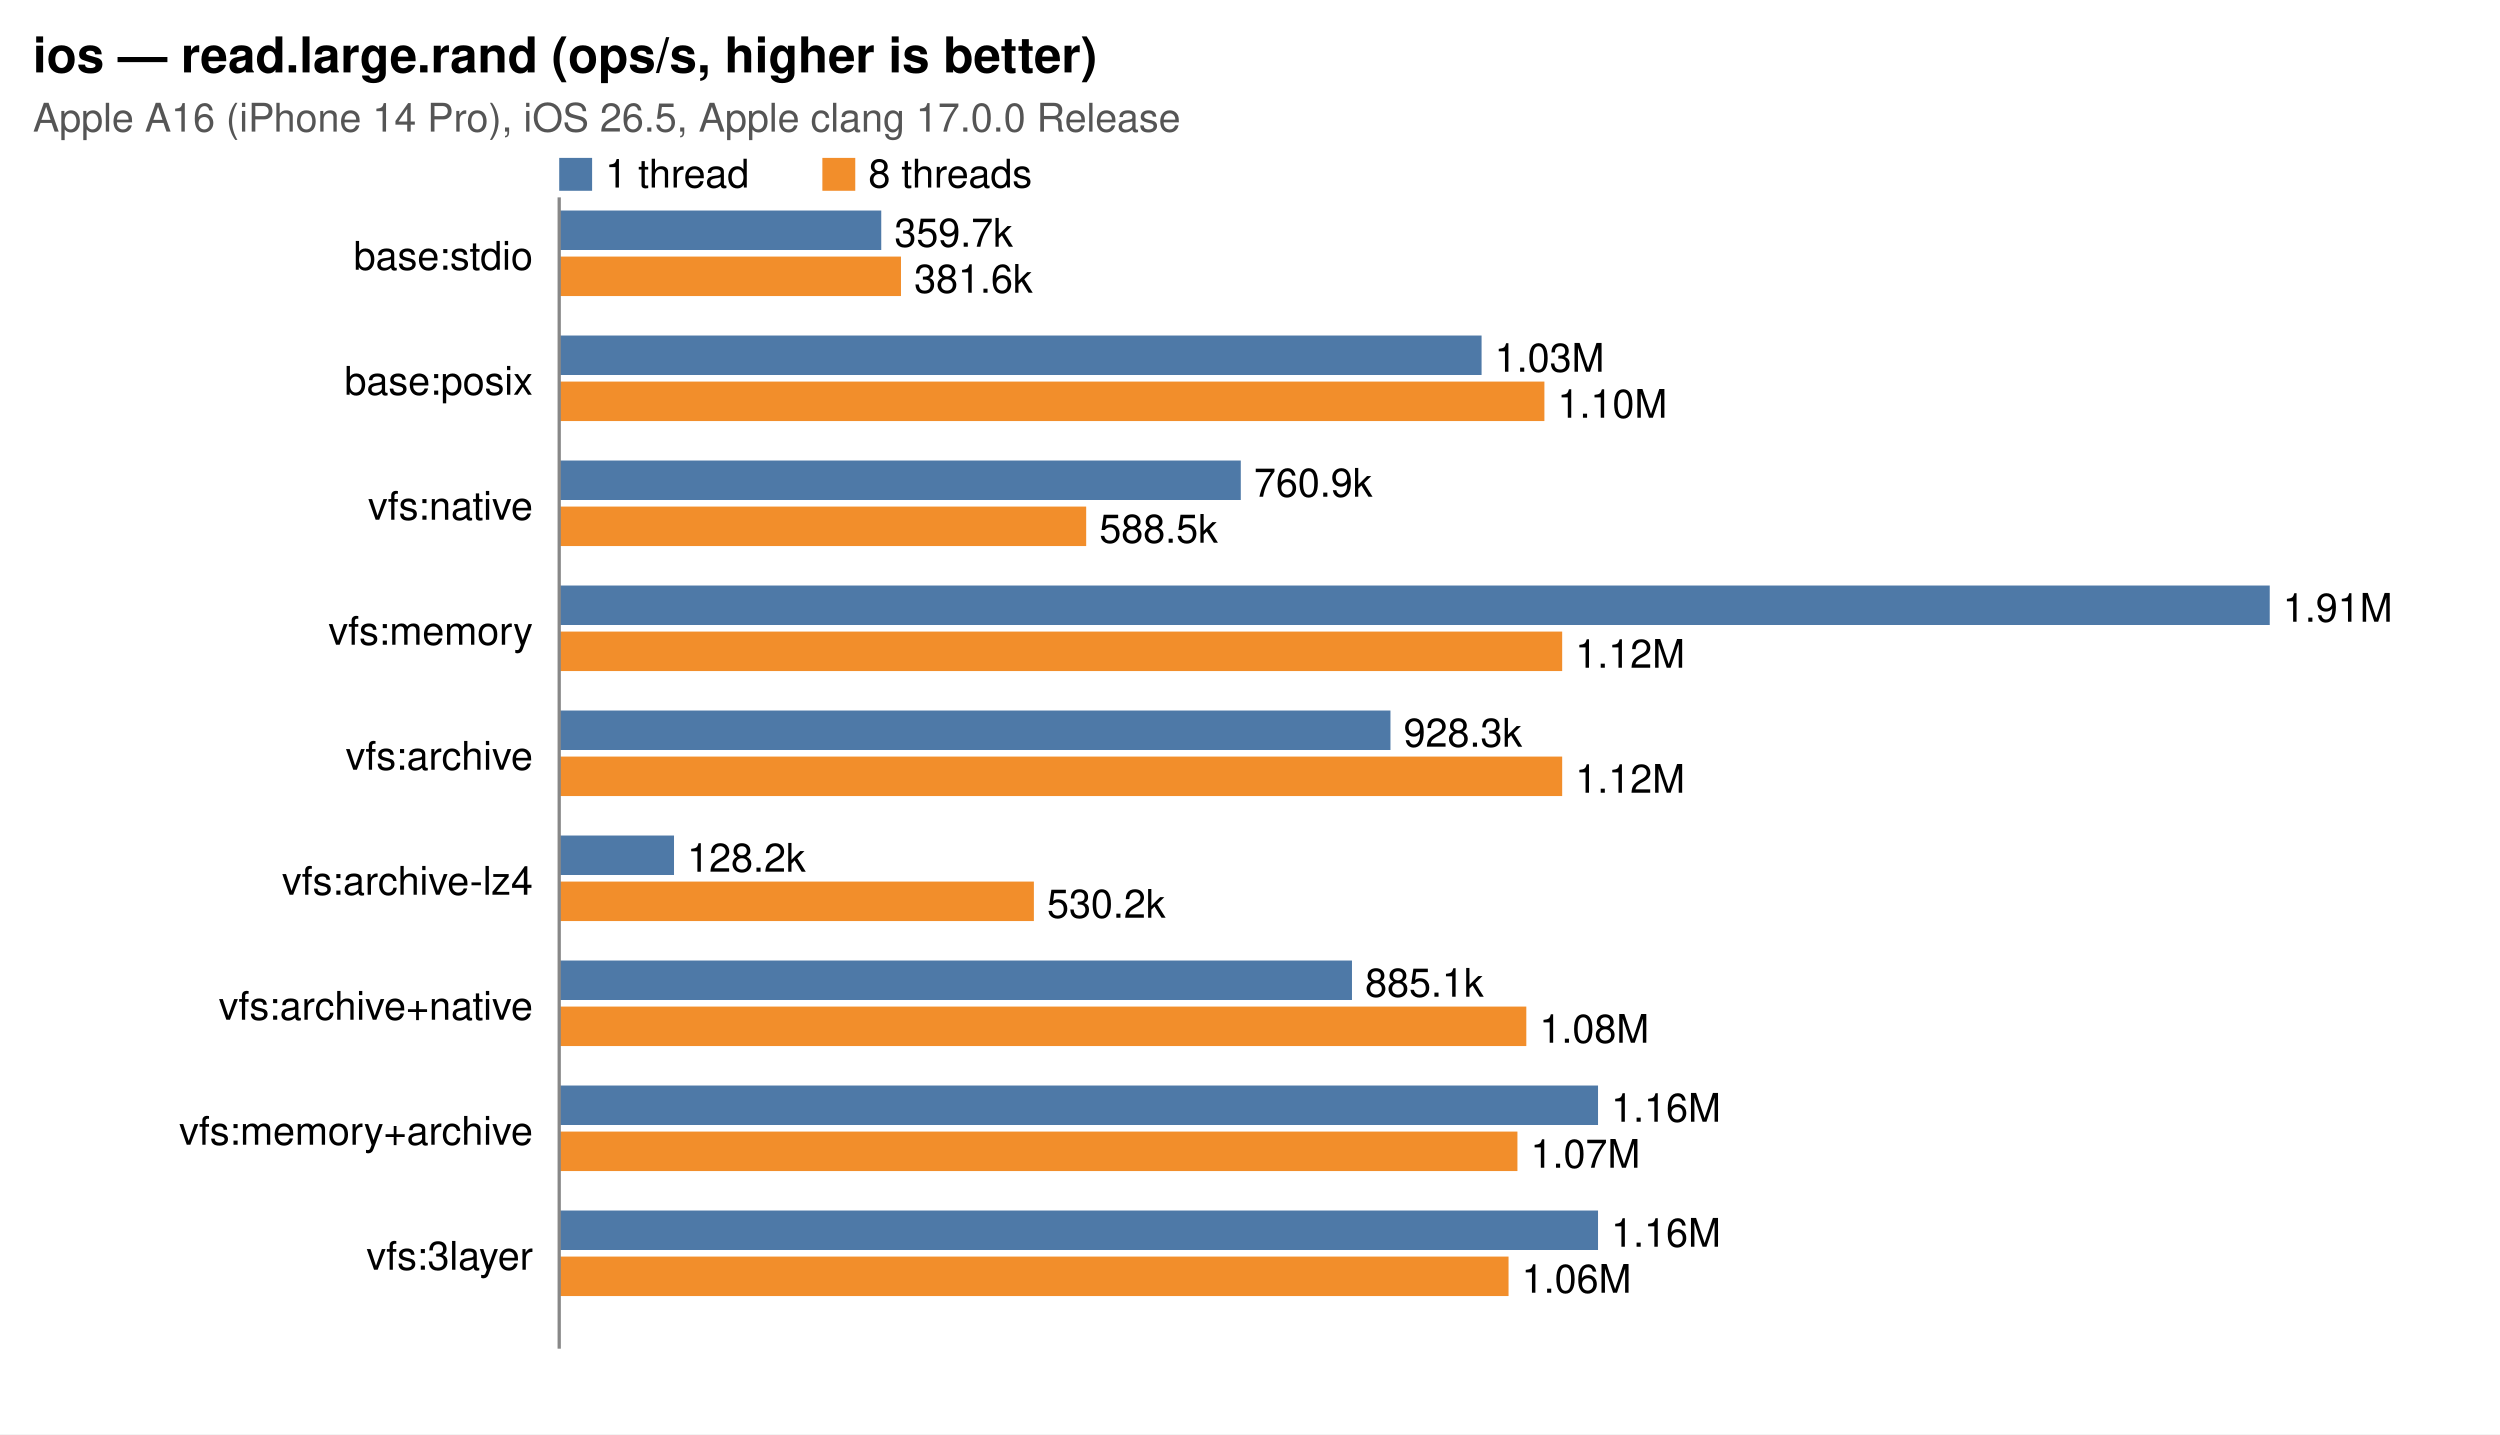
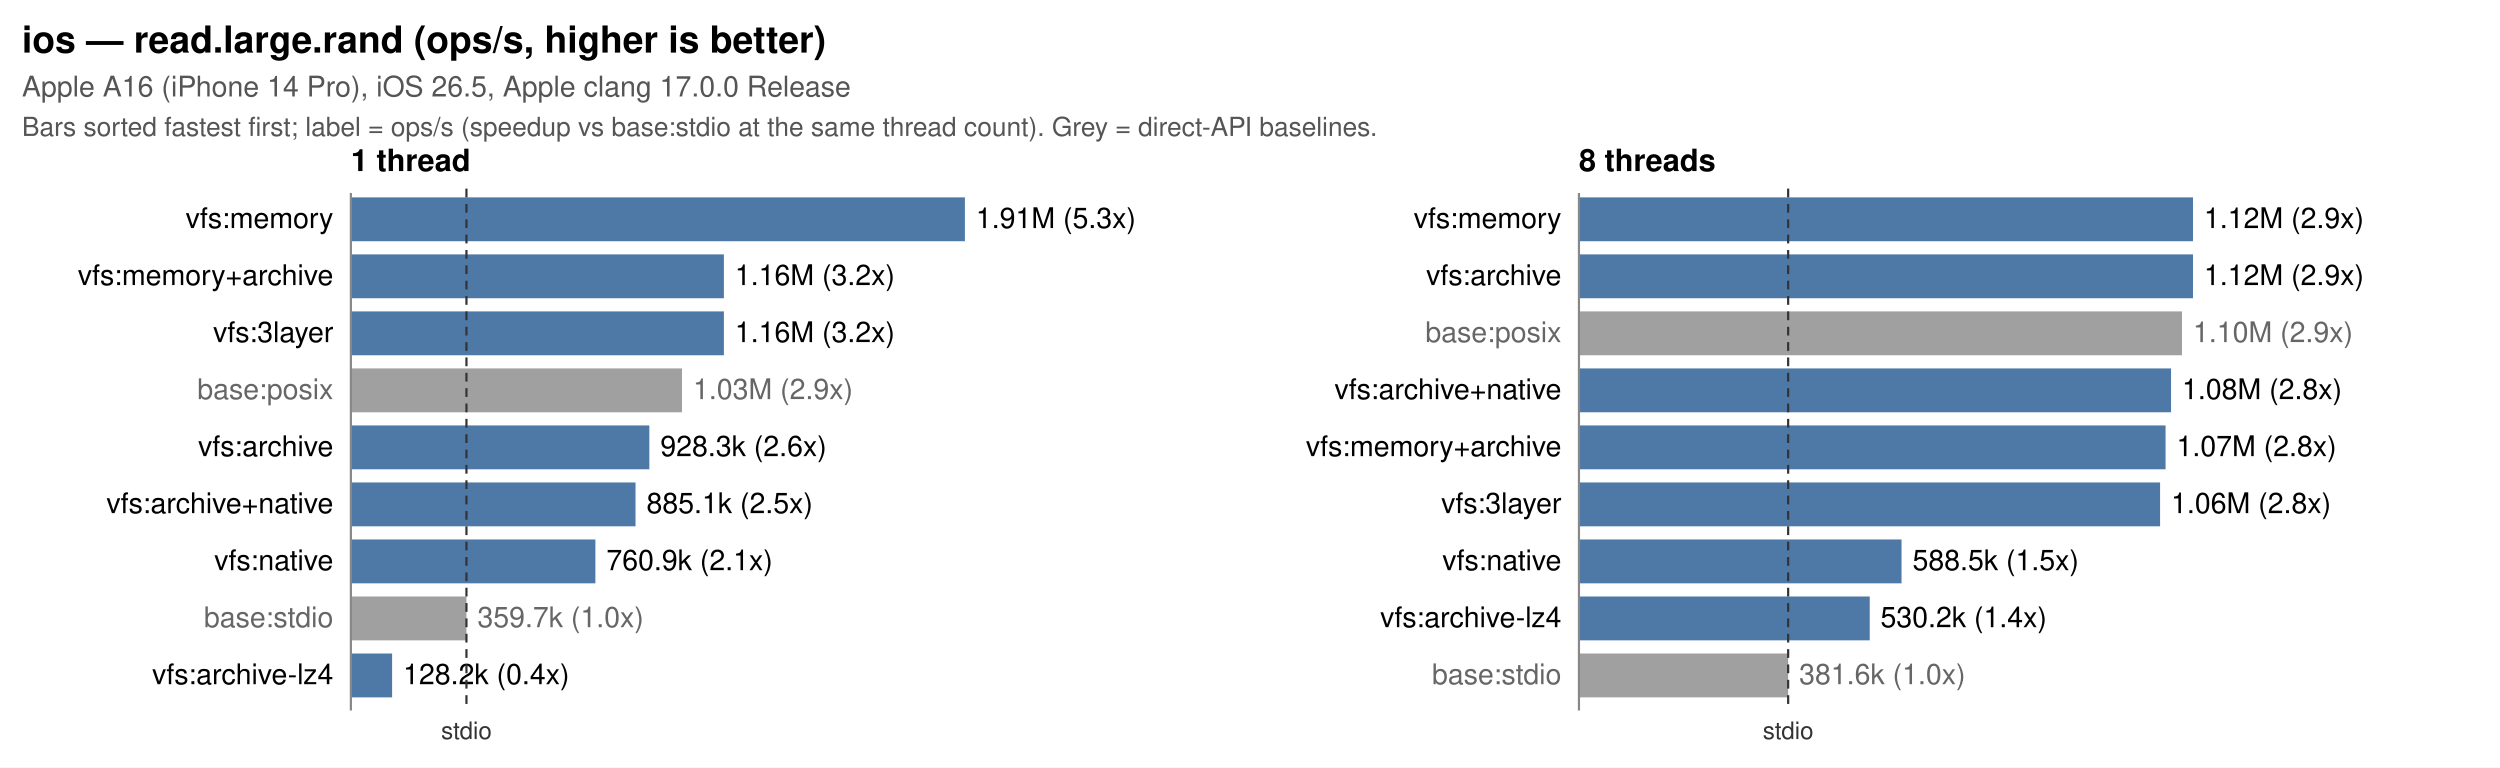
- <svg xmlns="http://www.w3.org/2000/svg" width="760" height="436" font-family="Segoe UI,Helvetica,Arial,sans-serif" font-size="12">
+ <svg xmlns="http://www.w3.org/2000/svg" width="1140" height="350" font-family="Segoe UI,Helvetica,Arial,sans-serif" font-size="13">
  <rect width="100%" height="100%" fill="white" />
-   <text x="10" y="22" font-size="15" font-weight="bold">ios — read.large.rand (ops/s, higher is better)</text>
-   <text x="10" y="40" fill="#555">Apple A16 (iPhone 14 Pro), iOS 26.5, Apple clang 17.0.0 Release</text>
-   <rect x="170" y="48" width="10" height="10" fill="#4e79a7" />
-   <text x="184" y="57">1 thread</text>
-   <rect x="250" y="48" width="10" height="10" fill="#f28e2b" />
-   <text x="264" y="57">8 threads</text>
-   <text x="162" y="82" text-anchor="end">base:stdio</text>
-   <rect x="170" y="64" width="97.9" height="12" fill="#4e79a7" />
-   <text x="271.9" y="75">359.7k</text>
-   <rect x="170" y="78" width="103.9" height="12" fill="#f28e2b" />
-   <text x="277.9" y="89">381.6k</text>
-   <text x="162" y="120" text-anchor="end">base:posix</text>
-   <rect x="170" y="102" width="280.4" height="12" fill="#4e79a7" />
-   <text x="454.4" y="113">1.03M</text>
-   <rect x="170" y="116" width="299.5" height="12" fill="#f28e2b" />
-   <text x="473.5" y="127">1.10M</text>
-   <text x="162" y="158" text-anchor="end">vfs:native</text>
-   <rect x="170" y="140" width="207.2" height="12" fill="#4e79a7" />
-   <text x="381.2" y="151">760.9k</text>
-   <rect x="170" y="154" width="160.2" height="12" fill="#f28e2b" />
-   <text x="334.2" y="165">588.5k</text>
-   <text x="162" y="196" text-anchor="end">vfs:memory</text>
-   <rect x="170" y="178" width="520.0" height="12" fill="#4e79a7" />
-   <text x="694.0" y="189">1.91M</text>
-   <rect x="170" y="192" width="304.9" height="12" fill="#f28e2b" />
-   <text x="478.9" y="203">1.12M</text>
-   <text x="162" y="234" text-anchor="end">vfs:archive</text>
-   <rect x="170" y="216" width="252.7" height="12" fill="#4e79a7" />
-   <text x="426.7" y="227">928.3k</text>
-   <rect x="170" y="230" width="304.9" height="12" fill="#f28e2b" />
-   <text x="478.9" y="241">1.12M</text>
-   <text x="162" y="272" text-anchor="end">vfs:archive-lz4</text>
-   <rect x="170" y="254" width="34.9" height="12" fill="#4e79a7" />
-   <text x="208.9" y="265">128.2k</text>
-   <rect x="170" y="268" width="144.3" height="12" fill="#f28e2b" />
-   <text x="318.3" y="279">530.2k</text>
-   <text x="162" y="310" text-anchor="end">vfs:archive+native</text>
-   <rect x="170" y="292" width="241.0" height="12" fill="#4e79a7" />
-   <text x="415.0" y="303">885.1k</text>
-   <rect x="170" y="306" width="294.0" height="12" fill="#f28e2b" />
-   <text x="468.0" y="317">1.08M</text>
-   <text x="162" y="348" text-anchor="end">vfs:memory+archive</text>
-   <rect x="170" y="330" width="315.8" height="12" fill="#4e79a7" />
-   <text x="489.8" y="341">1.16M</text>
-   <rect x="170" y="344" width="291.3" height="12" fill="#f28e2b" />
-   <text x="465.3" y="355">1.07M</text>
-   <text x="162" y="386" text-anchor="end">vfs:3layer</text>
-   <rect x="170" y="368" width="315.8" height="12" fill="#4e79a7" />
-   <text x="489.8" y="379">1.16M</text>
-   <rect x="170" y="382" width="288.6" height="12" fill="#f28e2b" />
-   <text x="462.6" y="393">1.06M</text>
-   <line x1="170" y1="60" x2="170" y2="410" stroke="#888" />
+   <text x="10" y="24" font-size="17" font-weight="bold">ios — read.large.rand (ops/s, higher is better)</text>
+   <text x="10" y="44" fill="#555">Apple A16 (iPhone 14 Pro), iOS 26.5, Apple clang 17.0.0 Release</text>
+   <text x="10" y="62" font-size="12" fill="#555">Bars sorted fastest first; label = ops/s (speedup vs base:stdio at the same thread count). Grey = direct-API baselines.</text>
+   <text x="160" y="78" font-size="14" font-weight="bold">1 thread</text>
+   <text x="152" y="104" text-anchor="end">vfs:memory</text>
+   <rect x="160" y="90" width="280.0" height="20" fill="#4e79a7" />
+   <text x="445.0" y="104">1.91M  (5.3x)</text>
+   <text x="152" y="130" text-anchor="end">vfs:memory+archive</text>
+   <rect x="160" y="116" width="170.1" height="20" fill="#4e79a7" />
+   <text x="335.1" y="130">1.16M  (3.2x)</text>
+   <text x="152" y="156" text-anchor="end">vfs:3layer</text>
+   <rect x="160" y="142" width="170.1" height="20" fill="#4e79a7" />
+   <text x="335.1" y="156">1.16M  (3.2x)</text>
+   <text x="152" y="182" text-anchor="end" fill="#666">base:posix</text>
+   <rect x="160" y="168" width="151.0" height="20" fill="#a0a0a0" />
+   <text x="316.0" y="182" fill="#666">1.03M  (2.9x)</text>
+   <text x="152" y="208" text-anchor="end">vfs:archive</text>
+   <rect x="160" y="194" width="136.1" height="20" fill="#4e79a7" />
+   <text x="301.1" y="208">928.3k  (2.6x)</text>
+   <text x="152" y="234" text-anchor="end">vfs:archive+native</text>
+   <rect x="160" y="220" width="129.8" height="20" fill="#4e79a7" />
+   <text x="294.8" y="234">885.1k  (2.5x)</text>
+   <text x="152" y="260" text-anchor="end">vfs:native</text>
+   <rect x="160" y="246" width="111.5" height="20" fill="#4e79a7" />
+   <text x="276.5" y="260">760.9k  (2.1x)</text>
+   <text x="152" y="286" text-anchor="end" fill="#666">base:stdio</text>
+   <rect x="160" y="272" width="52.7" height="20" fill="#a0a0a0" />
+   <text x="217.7" y="286" fill="#666">359.7k  (1.0x)</text>
+   <text x="152" y="312" text-anchor="end">vfs:archive-lz4</text>
+   <rect x="160" y="298" width="18.8" height="20" fill="#4e79a7" />
+   <text x="183.8" y="312">128.2k  (0.4x)</text>
+   <line x1="160" y1="88" x2="160" y2="324" stroke="#888" />
+   <line x1="212.7" y1="86" x2="212.7" y2="324" stroke="#333" stroke-dasharray="4,3" />
+   <text x="212.7" y="337" font-size="11" fill="#333" text-anchor="middle">stdio</text>
+   <text x="720" y="78" font-size="14" font-weight="bold">8 threads</text>
+   <text x="712" y="104" text-anchor="end">vfs:memory</text>
+   <rect x="720" y="90" width="280.0" height="20" fill="#4e79a7" />
+   <text x="1005.0" y="104">1.12M  (2.9x)</text>
+   <text x="712" y="130" text-anchor="end">vfs:archive</text>
+   <rect x="720" y="116" width="280.0" height="20" fill="#4e79a7" />
+   <text x="1005.0" y="130">1.12M  (2.9x)</text>
+   <text x="712" y="156" text-anchor="end" fill="#666">base:posix</text>
+   <rect x="720" y="142" width="275.0" height="20" fill="#a0a0a0" />
+   <text x="1000.0" y="156" fill="#666">1.10M  (2.9x)</text>
+   <text x="712" y="182" text-anchor="end">vfs:archive+native</text>
+   <rect x="720" y="168" width="270.0" height="20" fill="#4e79a7" />
+   <text x="995.0" y="182">1.08M  (2.8x)</text>
+   <text x="712" y="208" text-anchor="end">vfs:memory+archive</text>
+   <rect x="720" y="194" width="267.5" height="20" fill="#4e79a7" />
+   <text x="992.5" y="208">1.07M  (2.8x)</text>
+   <text x="712" y="234" text-anchor="end">vfs:3layer</text>
+   <rect x="720" y="220" width="265.0" height="20" fill="#4e79a7" />
+   <text x="990.0" y="234">1.06M  (2.8x)</text>
+   <text x="712" y="260" text-anchor="end">vfs:native</text>
+   <rect x="720" y="246" width="147.1" height="20" fill="#4e79a7" />
+   <text x="872.1" y="260">588.5k  (1.5x)</text>
+   <text x="712" y="286" text-anchor="end">vfs:archive-lz4</text>
+   <rect x="720" y="272" width="132.6" height="20" fill="#4e79a7" />
+   <text x="857.5" y="286">530.2k  (1.4x)</text>
+   <text x="712" y="312" text-anchor="end" fill="#666">base:stdio</text>
+   <rect x="720" y="298" width="95.4" height="20" fill="#a0a0a0" />
+   <text x="820.4" y="312" fill="#666">381.6k  (1.0x)</text>
+   <line x1="720" y1="88" x2="720" y2="324" stroke="#888" />
+   <line x1="815.4" y1="86" x2="815.4" y2="324" stroke="#333" stroke-dasharray="4,3" />
+   <text x="815.4" y="337" font-size="11" fill="#333" text-anchor="middle">stdio</text>
</svg>
